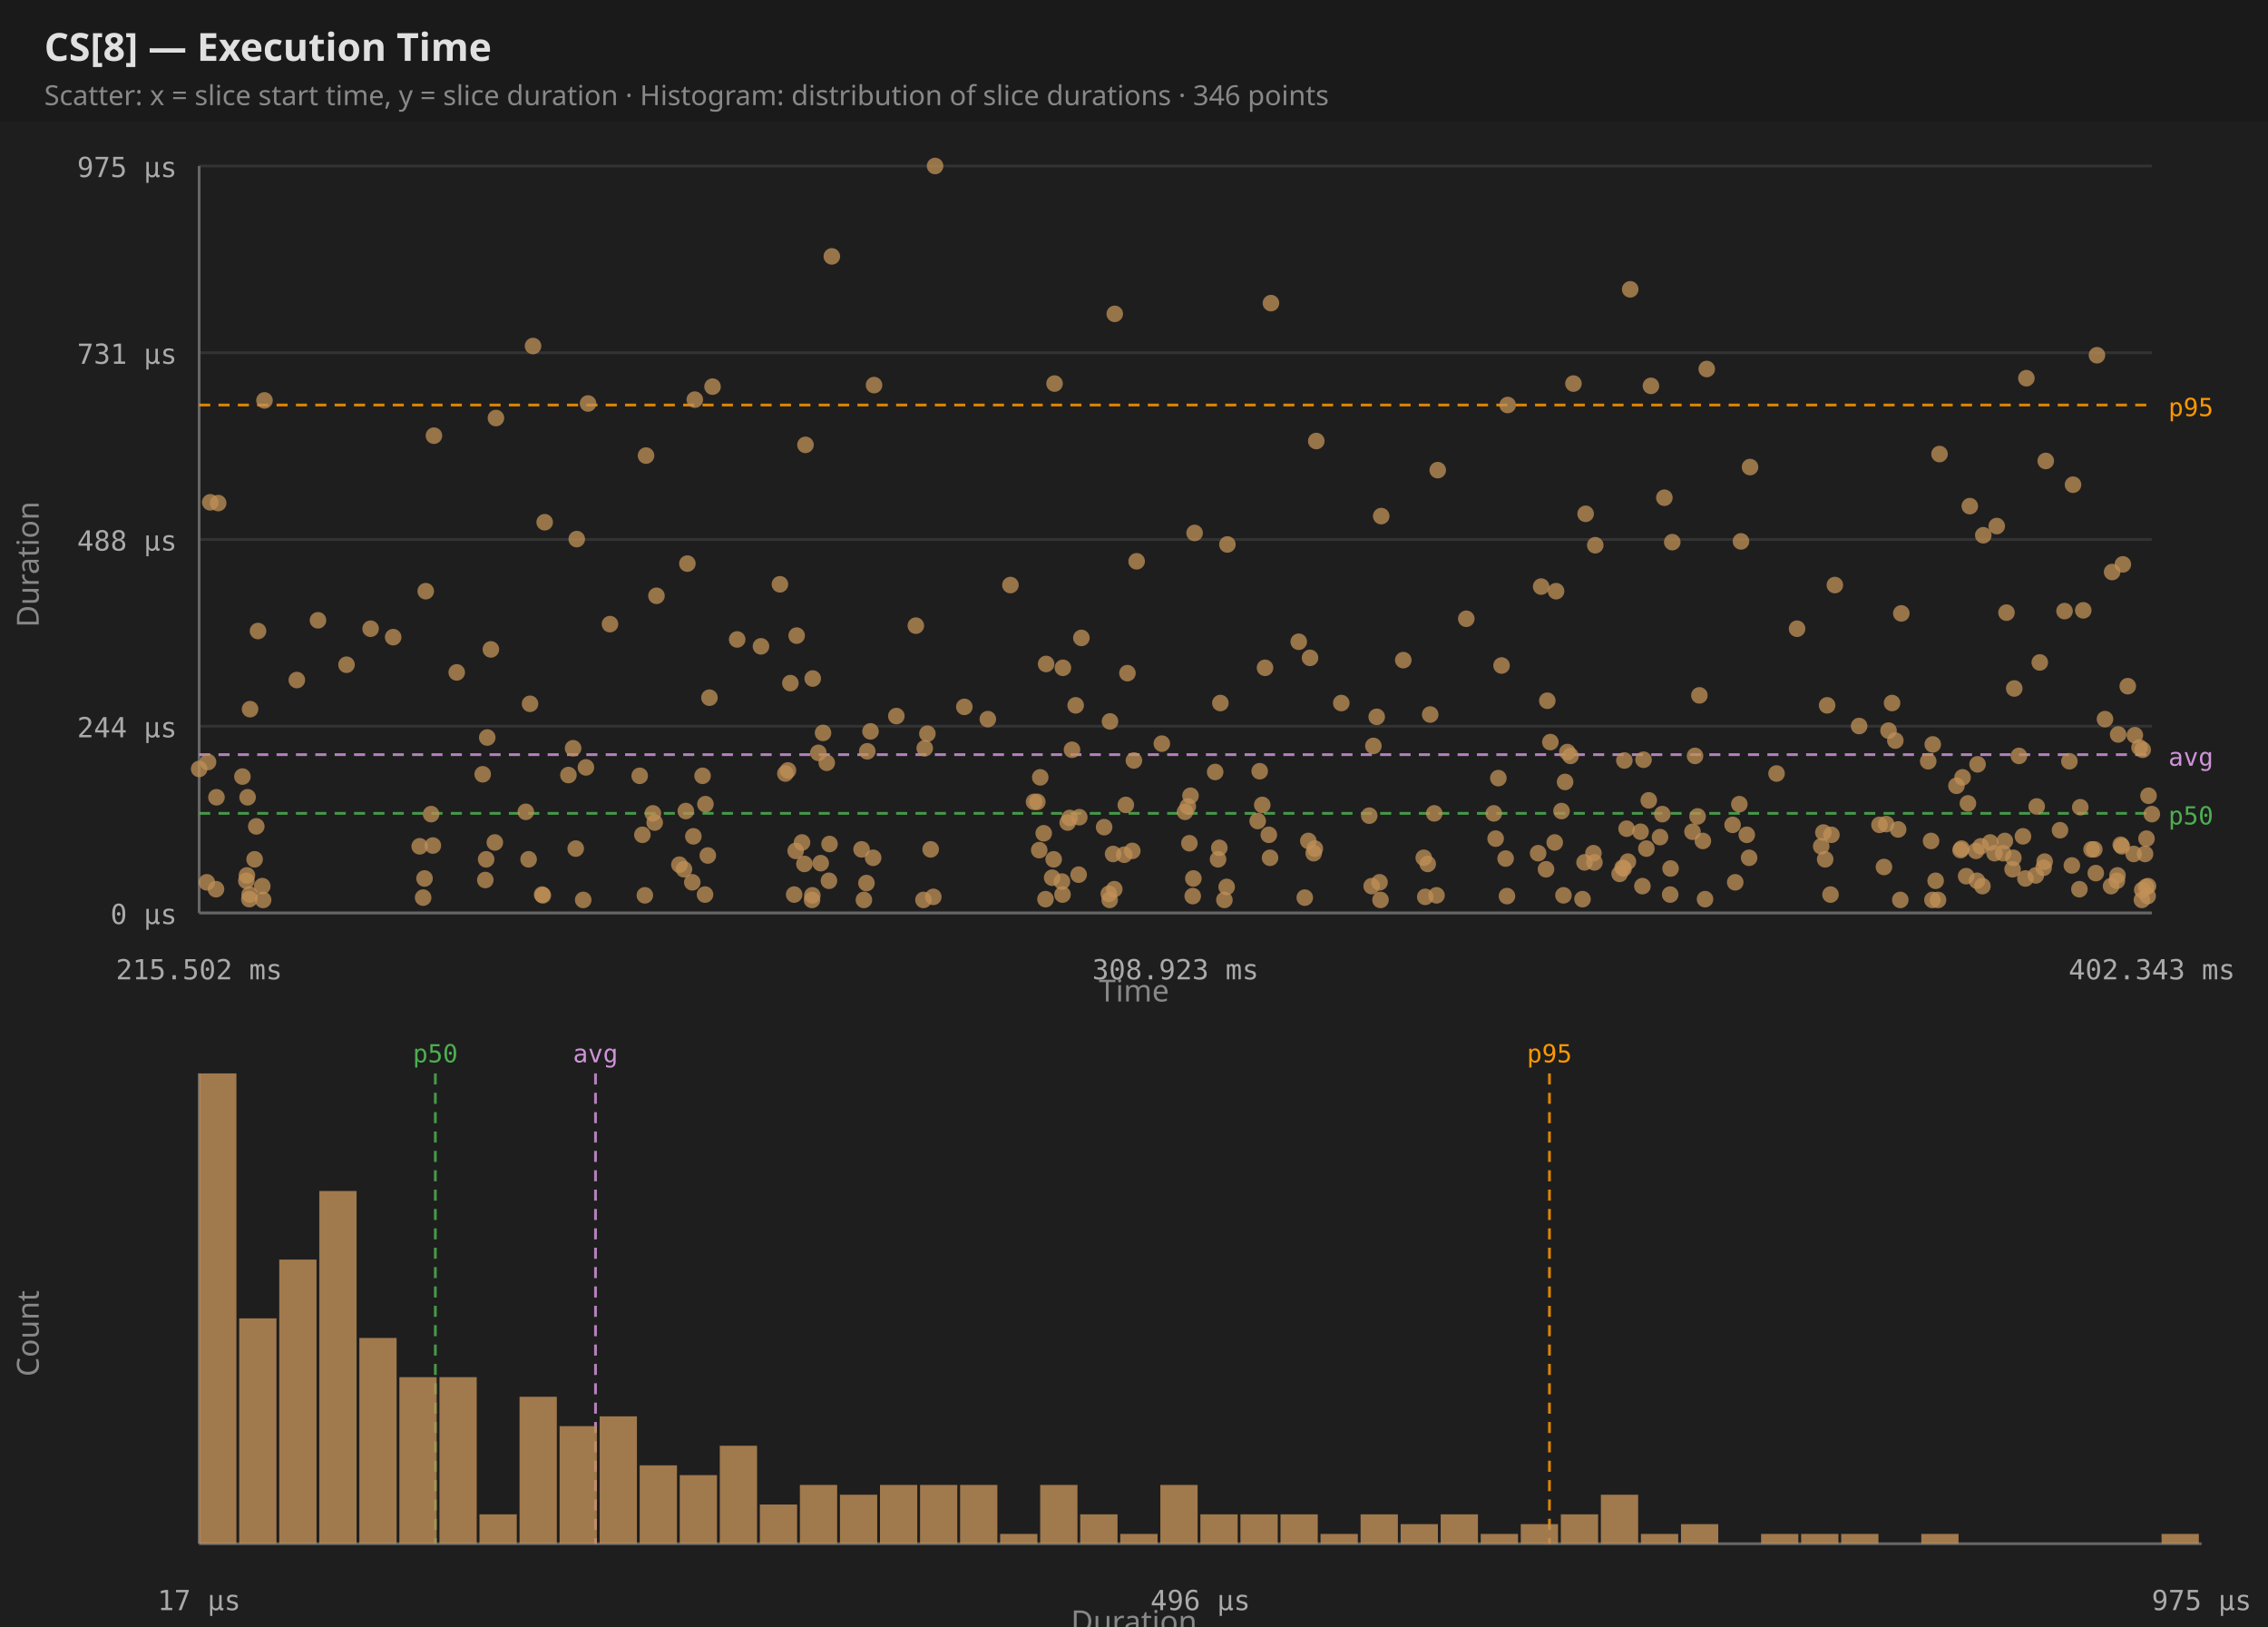
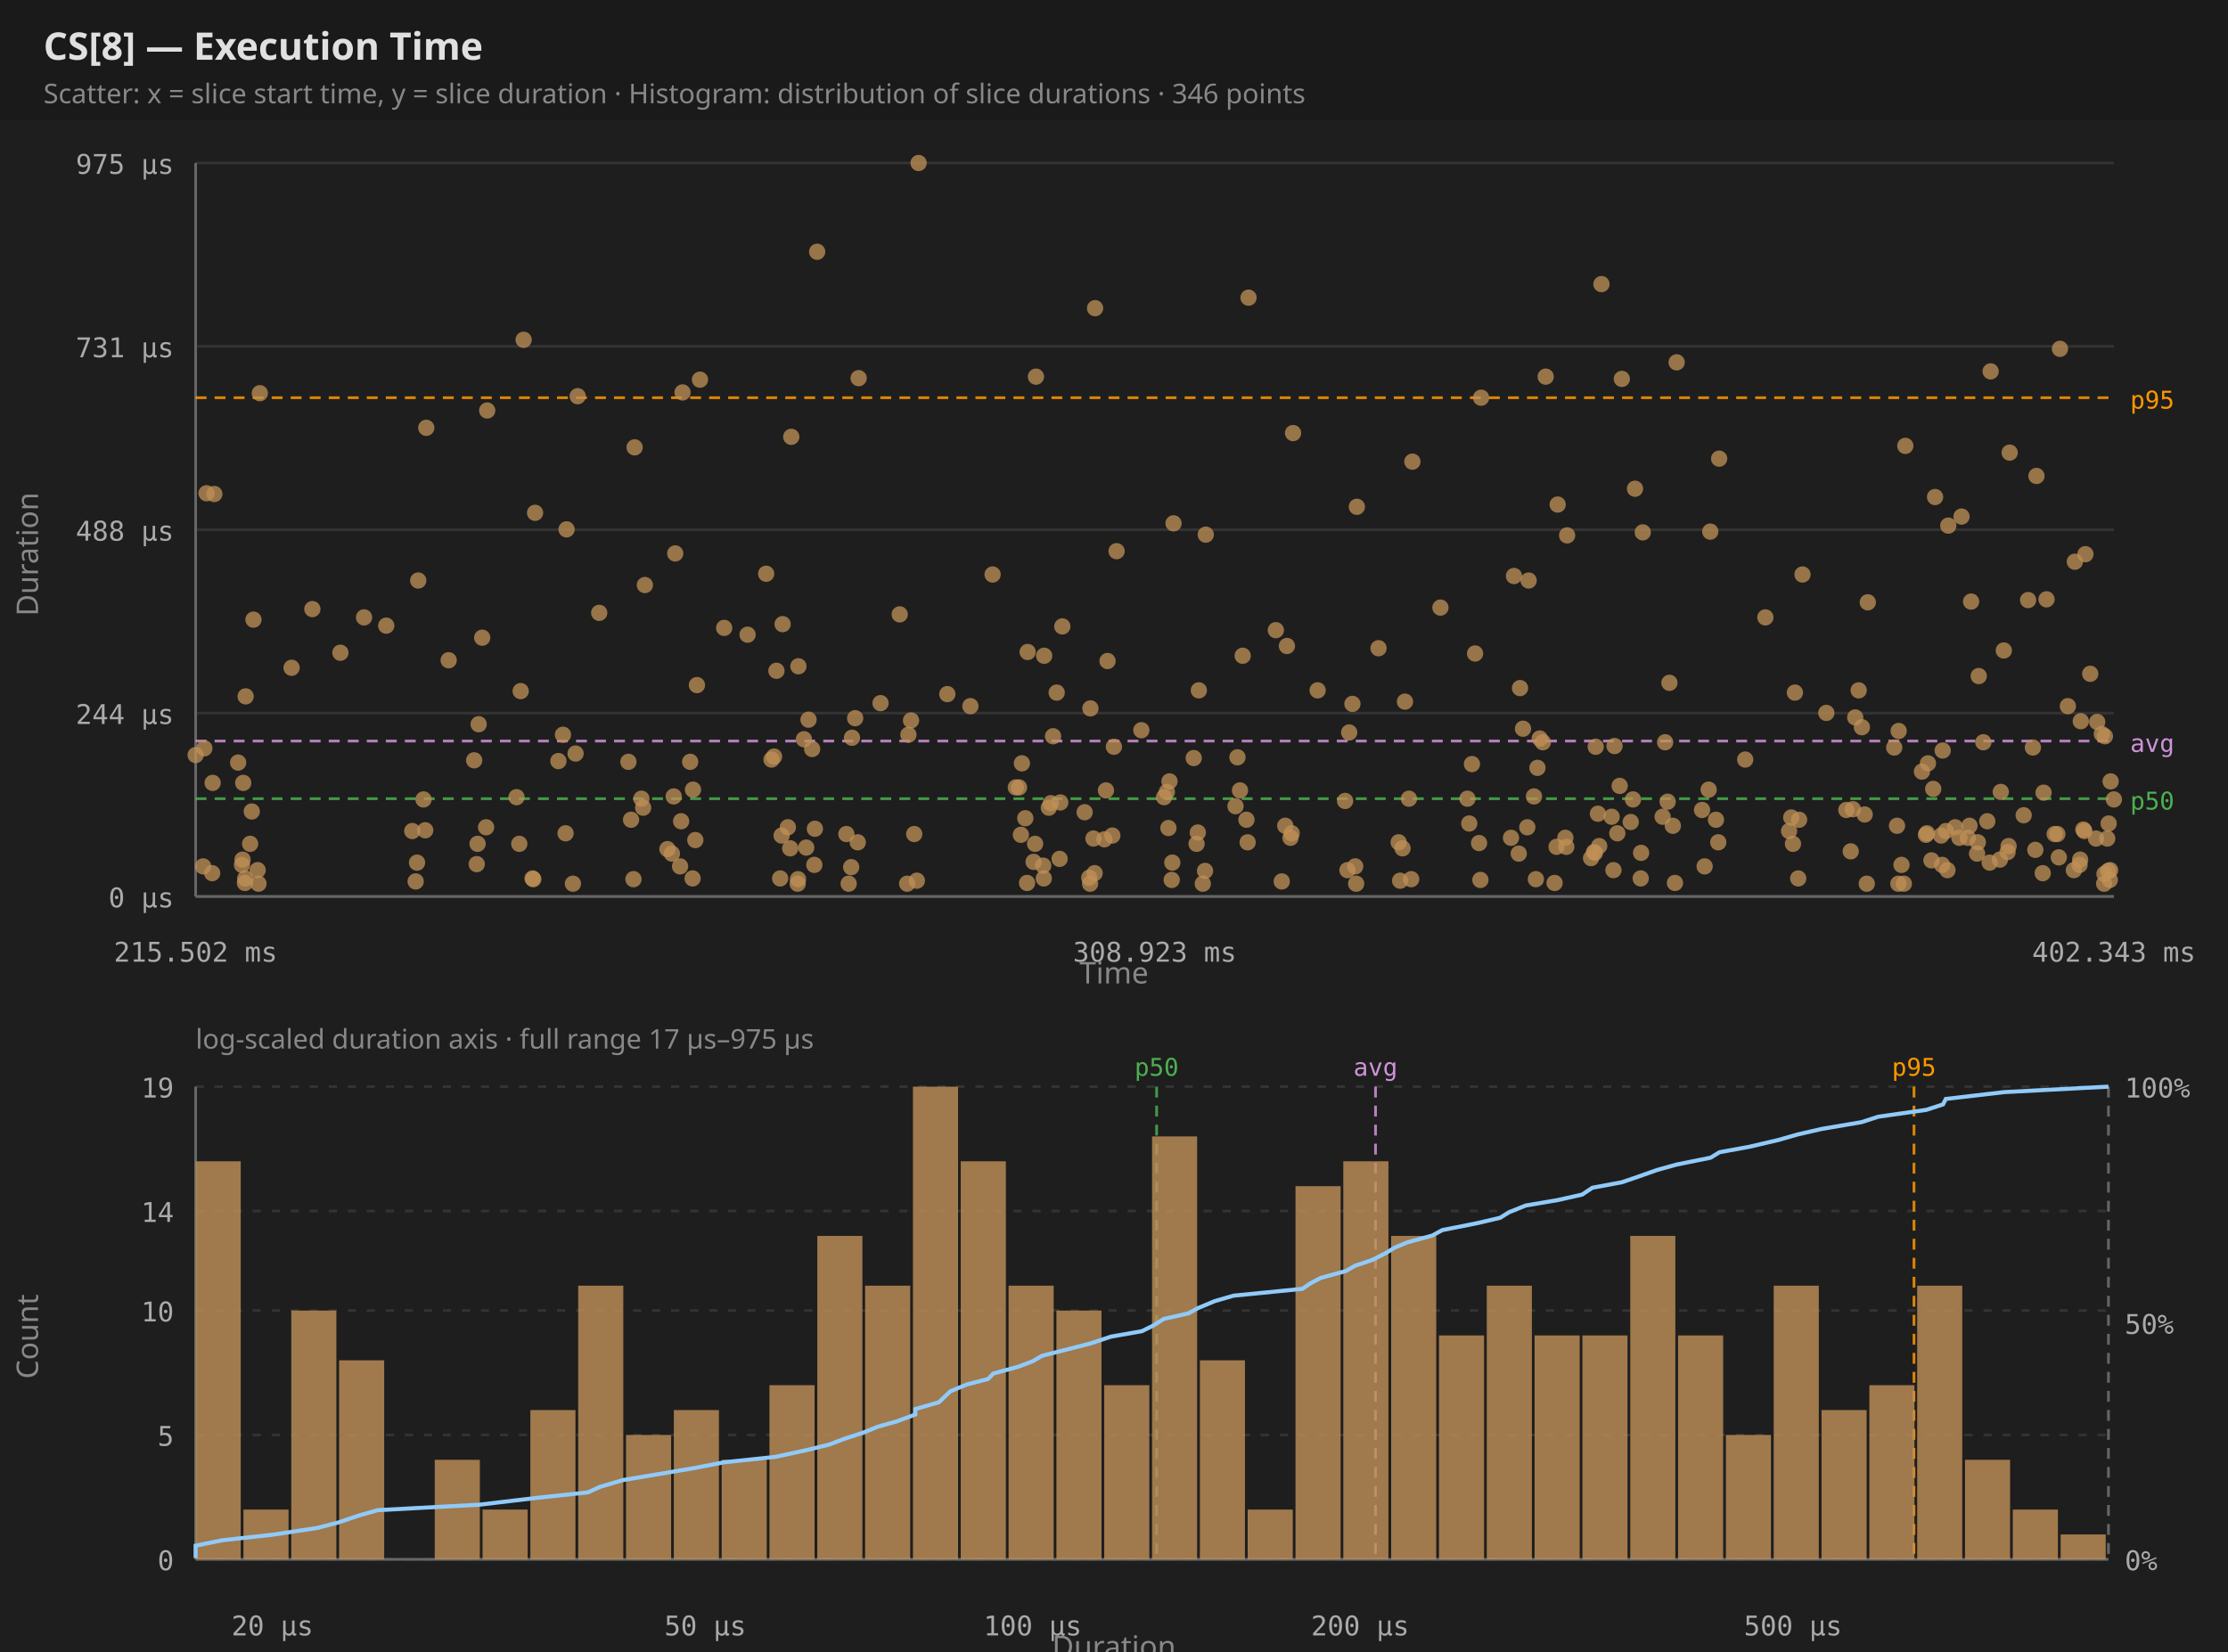
- <svg xmlns="http://www.w3.org/2000/svg" viewBox="0 0 820 588" width="820" height="588">
+ <svg xmlns="http://www.w3.org/2000/svg" viewBox="0 0 820 608" width="820" height="608">
  <rect width="100%" height="100%" fill="#1a1a1a" />
  <text x="16" y="22" fill="#e0e0e0" font-size="14" font-weight="600" font-family="sans-serif">CS[8] — Execution Time</text>
  <text x="16" y="38" fill="#888" font-size="10" font-family="sans-serif">Scatter: x = slice start time, y = slice duration · Histogram: distribution of slice durations · 346 points</text>
  <g transform="translate(0,44)">
    <rect width="100%" height="100%" fill="#1e1e1e" />
    <line x1="72" y1="16" x2="778" y2="16" stroke="#333" stroke-width="1" />
    <line x1="72" y1="83.5" x2="778" y2="83.5" stroke="#333" stroke-width="1" />
    <line x1="72" y1="151" x2="778" y2="151" stroke="#333" stroke-width="1" />
    <line x1="72" y1="218.5" x2="778" y2="218.5" stroke="#333" stroke-width="1" />
    <line x1="72" y1="286" x2="778" y2="286" stroke="#333" stroke-width="1" />
    <line x1="72" y1="16" x2="72" y2="286" stroke="#666" stroke-width="1" />
    <line x1="72" y1="286" x2="778" y2="286" stroke="#666" stroke-width="1" />
    <text x="64" y="20" text-anchor="end" fill="#aaa" font-size="10" font-family="monospace">975 µs</text>
    <text x="64" y="87.5" text-anchor="end" fill="#aaa" font-size="10" font-family="monospace">731 µs</text>
    <text x="64" y="155" text-anchor="end" fill="#aaa" font-size="10" font-family="monospace">488 µs</text>
    <text x="64" y="222.5" text-anchor="end" fill="#aaa" font-size="10" font-family="monospace">244 µs</text>
    <text x="64" y="290" text-anchor="end" fill="#aaa" font-size="10" font-family="monospace">0 µs</text>
    <text x="72" y="310" text-anchor="middle" fill="#aaa" font-size="10" font-family="monospace">215.502 ms</text>
    <text x="425.002" y="310" text-anchor="middle" fill="#aaa" font-size="10" font-family="monospace">308.923 ms</text>
    <text x="778" y="310" text-anchor="middle" fill="#aaa" font-size="10" font-family="monospace">402.343 ms</text>
    <text x="410" y="318" text-anchor="middle" fill="#888" font-size="11" font-family="sans-serif">Time</text>
    <text transform="rotate(-90 14 160)" x="14" y="160" text-anchor="middle" fill="#888" font-size="11" font-family="sans-serif">Duration</text>
    <line x1="72" y1="228.78" x2="778" y2="228.78" stroke="#CE93D8" stroke-width="1" stroke-dasharray="4 3" opacity="0.85" />
    <text x="784" y="232.78" fill="#CE93D8" font-size="9" font-family="monospace">avg</text>
    <line x1="72" y1="250" x2="778" y2="250" stroke="#4CAF50" stroke-width="1" stroke-dasharray="4 3" opacity="0.85" />
    <text x="784" y="254" fill="#4CAF50" font-size="9" font-family="monospace">p50</text>
    <line x1="72" y1="102.4" x2="778" y2="102.4" stroke="#FF9800" stroke-width="1" stroke-dasharray="4 3" opacity="0.85" />
    <text x="784" y="106.4" fill="#FF9800" font-size="9" font-family="monospace">p95</text>
    <circle cx="72" cy="233.938" r="3" fill="#C09057" opacity="0.75" />
    <circle cx="74.77" cy="274.923" r="3" fill="#C09057" opacity="0.75" />
    <circle cx="75.216" cy="231.446" r="3" fill="#C09057" opacity="0.75" />
    <circle cx="76.017" cy="137.569" r="3" fill="#C09057" opacity="0.75" />
    <circle cx="78.095" cy="277.415" r="3" fill="#C09057" opacity="0.75" />
    <circle cx="78.265" cy="244.185" r="3" fill="#C09057" opacity="0.75" />
    <circle cx="78.888" cy="137.846" r="3" fill="#C09057" opacity="0.75" />
    <circle cx="87.647" cy="236.708" r="3" fill="#C09057" opacity="0.75" />
    <circle cx="89.064" cy="274.369" r="3" fill="#C09057" opacity="0.75" />
    <circle cx="89.276" cy="272.431" r="3" fill="#C09057" opacity="0.75" />
    <circle cx="89.518" cy="244.185" r="3" fill="#C09057" opacity="0.75" />
    <circle cx="90.141" cy="281.015" r="3" fill="#C09057" opacity="0.75" />
    <circle cx="90.262" cy="279.354" r="3" fill="#C09057" opacity="0.75" />
    <circle cx="90.409" cy="212.338" r="3" fill="#C09057" opacity="0.75" />
    <circle cx="92.053" cy="266.615" r="3" fill="#C09057" opacity="0.75" />
    <circle cx="92.661" cy="254.708" r="3" fill="#C09057" opacity="0.75" />
    <circle cx="93.289" cy="184.092" r="3" fill="#C09057" opacity="0.75" />
    <circle cx="94.827" cy="276.308" r="3" fill="#C09057" opacity="0.75" />
    <circle cx="95.133" cy="281.292" r="3" fill="#C09057" opacity="0.75" />
    <circle cx="95.624" cy="100.738" r="3" fill="#C09057" opacity="0.75" />
    <circle cx="107.319" cy="201.815" r="3" fill="#C09057" opacity="0.75" />
    <circle cx="114.967" cy="180.215" r="3" fill="#C09057" opacity="0.75" />
    <circle cx="125.282" cy="196.277" r="3" fill="#C09057" opacity="0.75" />
    <circle cx="133.992" cy="183.262" r="3" fill="#C09057" opacity="0.75" />
    <circle cx="142.15" cy="186.308" r="3" fill="#C09057" opacity="0.75" />
    <circle cx="151.74" cy="261.908" r="3" fill="#C09057" opacity="0.75" />
    <circle cx="152.983" cy="280.462" r="3" fill="#C09057" opacity="0.75" />
    <circle cx="153.49" cy="273.538" r="3" fill="#C09057" opacity="0.75" />
    <circle cx="153.928" cy="169.692" r="3" fill="#C09057" opacity="0.75" />
    <circle cx="155.874" cy="250.277" r="3" fill="#C09057" opacity="0.75" />
    <circle cx="156.505" cy="261.631" r="3" fill="#C09057" opacity="0.75" />
    <circle cx="156.89" cy="113.477" r="3" fill="#C09057" opacity="0.75" />
    <circle cx="165.128" cy="199.046" r="3" fill="#C09057" opacity="0.75" />
    <circle cx="174.521" cy="235.877" r="3" fill="#C09057" opacity="0.75" />
    <circle cx="175.458" cy="274.092" r="3" fill="#C09057" opacity="0.75" />
    <circle cx="175.768" cy="266.615" r="3" fill="#C09057" opacity="0.75" />
    <circle cx="176.169" cy="222.585" r="3" fill="#C09057" opacity="0.75" />
    <circle cx="177.472" cy="190.738" r="3" fill="#C09057" opacity="0.75" />
    <circle cx="178.908" cy="260.523" r="3" fill="#C09057" opacity="0.75" />
    <circle cx="179.309" cy="107.108" r="3" fill="#C09057" opacity="0.75" />
    <circle cx="190.104" cy="249.446" r="3" fill="#C09057" opacity="0.75" />
    <circle cx="191.121" cy="266.615" r="3" fill="#C09057" opacity="0.75" />
    <circle cx="191.635" cy="210.4" r="3" fill="#C09057" opacity="0.75" />
    <circle cx="192.719" cy="81.077" r="3" fill="#C09057" opacity="0.75" />
    <circle cx="196.007" cy="279.354" r="3" fill="#C09057" opacity="0.75" />
    <circle cx="196.275" cy="279.631" r="3" fill="#C09057" opacity="0.75" />
    <circle cx="196.932" cy="144.769" r="3" fill="#C09057" opacity="0.75" />
    <circle cx="205.517" cy="236.154" r="3" fill="#C09057" opacity="0.75" />
    <circle cx="207.206" cy="226.462" r="3" fill="#C09057" opacity="0.75" />
    <circle cx="208.155" cy="262.738" r="3" fill="#C09057" opacity="0.75" />
    <circle cx="208.525" cy="150.862" r="3" fill="#C09057" opacity="0.75" />
    <circle cx="210.864" cy="281.292" r="3" fill="#C09057" opacity="0.75" />
    <circle cx="211.839" cy="233.385" r="3" fill="#C09057" opacity="0.75" />
    <circle cx="212.61" cy="101.846" r="3" fill="#C09057" opacity="0.75" />
    <circle cx="220.537" cy="181.6" r="3" fill="#C09057" opacity="0.75" />
    <circle cx="231.287" cy="236.431" r="3" fill="#C09057" opacity="0.75" />
    <circle cx="232.259" cy="257.754" r="3" fill="#C09057" opacity="0.75" />
    <circle cx="233.147" cy="279.631" r="3" fill="#C09057" opacity="0.75" />
    <circle cx="233.574" cy="120.677" r="3" fill="#C09057" opacity="0.75" />
    <circle cx="236.064" cy="250" r="3" fill="#C09057" opacity="0.75" />
    <circle cx="236.702" cy="253.323" r="3" fill="#C09057" opacity="0.75" />
    <circle cx="237.345" cy="171.354" r="3" fill="#C09057" opacity="0.75" />
    <circle cx="245.642" cy="268.554" r="3" fill="#C09057" opacity="0.75" />
    <circle cx="247.297" cy="270.215" r="3" fill="#C09057" opacity="0.75" />
    <circle cx="247.962" cy="249.169" r="3" fill="#C09057" opacity="0.75" />
    <circle cx="248.518" cy="159.723" r="3" fill="#C09057" opacity="0.75" />
    <circle cx="250.294" cy="274.923" r="3" fill="#C09057" opacity="0.75" />
    <circle cx="250.683" cy="258.308" r="3" fill="#C09057" opacity="0.75" />
    <circle cx="251.208" cy="100.462" r="3" fill="#C09057" opacity="0.75" />
    <circle cx="254.012" cy="236.431" r="3" fill="#C09057" opacity="0.75" />
    <circle cx="254.904" cy="279.354" r="3" fill="#C09057" opacity="0.75" />
    <circle cx="255.051" cy="246.677" r="3" fill="#C09057" opacity="0.75" />
    <circle cx="255.909" cy="265.231" r="3" fill="#C09057" opacity="0.75" />
    <circle cx="256.506" cy="208.185" r="3" fill="#C09057" opacity="0.75" />
    <circle cx="257.621" cy="95.754" r="3" fill="#C09057" opacity="0.75" />
    <circle cx="266.527" cy="187.138" r="3" fill="#C09057" opacity="0.75" />
    <circle cx="275.138" cy="189.631" r="3" fill="#C09057" opacity="0.75" />
    <circle cx="281.985" cy="167.2" r="3" fill="#C09057" opacity="0.75" />
    <circle cx="283.95" cy="235.6" r="3" fill="#C09057" opacity="0.75" />
    <circle cx="284.891" cy="234.492" r="3" fill="#C09057" opacity="0.75" />
    <circle cx="285.764" cy="202.923" r="3" fill="#C09057" opacity="0.75" />
    <circle cx="287.132" cy="279.354" r="3" fill="#C09057" opacity="0.75" />
    <circle cx="287.676" cy="263.569" r="3" fill="#C09057" opacity="0.75" />
    <circle cx="288.035" cy="185.754" r="3" fill="#C09057" opacity="0.75" />
    <circle cx="289.969" cy="260.523" r="3" fill="#C09057" opacity="0.75" />
    <circle cx="290.831" cy="268.277" r="3" fill="#C09057" opacity="0.75" />
    <circle cx="291.22" cy="116.8" r="3" fill="#C09057" opacity="0.75" />
    <circle cx="293.582" cy="281.292" r="3" fill="#C09057" opacity="0.75" />
    <circle cx="293.703" cy="279.631" r="3" fill="#C09057" opacity="0.75" />
    <circle cx="293.842" cy="201.262" r="3" fill="#C09057" opacity="0.75" />
    <circle cx="295.883" cy="228.123" r="3" fill="#C09057" opacity="0.75" />
    <circle cx="296.726" cy="268" r="3" fill="#C09057" opacity="0.75" />
    <circle cx="297.572" cy="220.923" r="3" fill="#C09057" opacity="0.75" />
    <circle cx="298.913" cy="231.723" r="3" fill="#C09057" opacity="0.75" />
    <circle cx="299.707" cy="274.369" r="3" fill="#C09057" opacity="0.75" />
    <circle cx="299.918" cy="261.077" r="3" fill="#C09057" opacity="0.75" />
    <circle cx="300.75" cy="48.677" r="3" fill="#C09057" opacity="0.75" />
    <circle cx="311.5" cy="263.015" r="3" fill="#C09057" opacity="0.75" />
    <circle cx="312.343" cy="281.292" r="3" fill="#C09057" opacity="0.75" />
    <circle cx="313.272" cy="275.2" r="3" fill="#C09057" opacity="0.75" />
    <circle cx="313.567" cy="227.569" r="3" fill="#C09057" opacity="0.75" />
    <circle cx="314.738" cy="220.369" r="3" fill="#C09057" opacity="0.75" />
    <circle cx="315.687" cy="266.062" r="3" fill="#C09057" opacity="0.75" />
    <circle cx="316.015" cy="95.2" r="3" fill="#C09057" opacity="0.75" />
    <circle cx="324.075" cy="214.831" r="3" fill="#C09057" opacity="0.75" />
    <circle cx="331.126" cy="182.154" r="3" fill="#C09057" opacity="0.75" />
    <circle cx="333.881" cy="281.292" r="3" fill="#C09057" opacity="0.75" />
    <circle cx="334.338" cy="226.462" r="3" fill="#C09057" opacity="0.75" />
    <circle cx="335.301" cy="221.2" r="3" fill="#C09057" opacity="0.75" />
    <circle cx="336.48" cy="263.015" r="3" fill="#C09057" opacity="0.75" />
    <circle cx="337.44" cy="280.185" r="3" fill="#C09057" opacity="0.75" />
    <circle cx="338.082" cy="16" r="3" fill="#C09057" opacity="0.75" />
    <circle cx="348.659" cy="211.508" r="3" fill="#C09057" opacity="0.75" />
    <circle cx="357.149" cy="215.938" r="3" fill="#C09057" opacity="0.75" />
    <circle cx="365.319" cy="167.477" r="3" fill="#C09057" opacity="0.75" />
    <circle cx="373.866" cy="245.846" r="3" fill="#C09057" opacity="0.75" />
    <circle cx="375.045" cy="245.846" r="3" fill="#C09057" opacity="0.75" />
    <circle cx="375.736" cy="263.292" r="3" fill="#C09057" opacity="0.75" />
    <circle cx="376.099" cy="236.985" r="3" fill="#C09057" opacity="0.75" />
    <circle cx="377.357" cy="257.2" r="3" fill="#C09057" opacity="0.75" />
    <circle cx="378.003" cy="281.015" r="3" fill="#C09057" opacity="0.75" />
    <circle cx="378.219" cy="196" r="3" fill="#C09057" opacity="0.75" />
    <circle cx="380.41" cy="273.262" r="3" fill="#C09057" opacity="0.75" />
    <circle cx="380.958" cy="266.615" r="3" fill="#C09057" opacity="0.75" />
    <circle cx="381.276" cy="94.646" r="3" fill="#C09057" opacity="0.75" />
    <circle cx="383.943" cy="274.646" r="3" fill="#C09057" opacity="0.75" />
    <circle cx="384.155" cy="279.354" r="3" fill="#C09057" opacity="0.75" />
    <circle cx="384.299" cy="197.385" r="3" fill="#C09057" opacity="0.75" />
    <circle cx="386.014" cy="253.323" r="3" fill="#C09057" opacity="0.75" />
    <circle cx="386.755" cy="251.662" r="3" fill="#C09057" opacity="0.75" />
    <circle cx="387.586" cy="227.015" r="3" fill="#C09057" opacity="0.75" />
    <circle cx="388.909" cy="210.954" r="3" fill="#C09057" opacity="0.75" />
    <circle cx="389.985" cy="272.154" r="3" fill="#C09057" opacity="0.75" />
    <circle cx="390.227" cy="251.385" r="3" fill="#C09057" opacity="0.75" />
    <circle cx="390.979" cy="186.585" r="3" fill="#C09057" opacity="0.75" />
    <circle cx="399.194" cy="254.985" r="3" fill="#C09057" opacity="0.75" />
    <circle cx="400.894" cy="279.077" r="3" fill="#C09057" opacity="0.75" />
    <circle cx="401.204" cy="281.292" r="3" fill="#C09057" opacity="0.75" />
    <circle cx="401.321" cy="216.769" r="3" fill="#C09057" opacity="0.75" />
    <circle cx="402.44" cy="264.677" r="3" fill="#C09057" opacity="0.75" />
    <circle cx="402.867" cy="277.415" r="3" fill="#C09057" opacity="0.75" />
    <circle cx="403.041" cy="69.446" r="3" fill="#C09057" opacity="0.75" />
    <circle cx="406.468" cy="264.954" r="3" fill="#C09057" opacity="0.75" />
    <circle cx="407.038" cy="246.954" r="3" fill="#C09057" opacity="0.75" />
    <circle cx="407.624" cy="199.323" r="3" fill="#C09057" opacity="0.75" />
    <circle cx="409.381" cy="263.569" r="3" fill="#C09057" opacity="0.75" />
    <circle cx="409.963" cy="230.892" r="3" fill="#C09057" opacity="0.75" />
    <circle cx="410.957" cy="158.892" r="3" fill="#C09057" opacity="0.75" />
    <circle cx="420.071" cy="224.8" r="3" fill="#C09057" opacity="0.75" />
    <circle cx="428.437" cy="249.446" r="3" fill="#C09057" opacity="0.75" />
    <circle cx="429.453" cy="247.508" r="3" fill="#C09057" opacity="0.75" />
    <circle cx="430.031" cy="260.8" r="3" fill="#C09057" opacity="0.75" />
    <circle cx="430.428" cy="243.631" r="3" fill="#C09057" opacity="0.75" />
    <circle cx="431.233" cy="279.908" r="3" fill="#C09057" opacity="0.75" />
    <circle cx="431.463" cy="273.538" r="3" fill="#C09057" opacity="0.75" />
    <circle cx="431.913" cy="148.646" r="3" fill="#C09057" opacity="0.75" />
    <circle cx="439.342" cy="235.046" r="3" fill="#C09057" opacity="0.75" />
    <circle cx="440.392" cy="266.615" r="3" fill="#C09057" opacity="0.75" />
    <circle cx="440.849" cy="262.462" r="3" fill="#C09057" opacity="0.75" />
    <circle cx="441.227" cy="210.123" r="3" fill="#C09057" opacity="0.75" />
    <circle cx="442.682" cy="281.292" r="3" fill="#C09057" opacity="0.75" />
    <circle cx="443.506" cy="276.585" r="3" fill="#C09057" opacity="0.75" />
    <circle cx="443.77" cy="152.8" r="3" fill="#C09057" opacity="0.75" />
    <circle cx="454.724" cy="252.769" r="3" fill="#C09057" opacity="0.75" />
    <circle cx="455.446" cy="234.769" r="3" fill="#C09057" opacity="0.75" />
    <circle cx="456.372" cy="246.954" r="3" fill="#C09057" opacity="0.75" />
    <circle cx="457.369" cy="197.385" r="3" fill="#C09057" opacity="0.75" />
    <circle cx="458.749" cy="257.754" r="3" fill="#C09057" opacity="0.75" />
    <circle cx="459.187" cy="266.062" r="3" fill="#C09057" opacity="0.75" />
    <circle cx="459.516" cy="65.569" r="3" fill="#C09057" opacity="0.75" />
    <circle cx="469.563" cy="187.969" r="3" fill="#C09057" opacity="0.75" />
    <circle cx="471.74" cy="280.462" r="3" fill="#C09057" opacity="0.75" />
    <circle cx="473.032" cy="259.969" r="3" fill="#C09057" opacity="0.75" />
    <circle cx="473.644" cy="193.785" r="3" fill="#C09057" opacity="0.75" />
    <circle cx="474.955" cy="264.4" r="3" fill="#C09057" opacity="0.75" />
    <circle cx="475.397" cy="262.738" r="3" fill="#C09057" opacity="0.75" />
    <circle cx="475.907" cy="115.415" r="3" fill="#C09057" opacity="0.75" />
    <circle cx="484.946" cy="210.123" r="3" fill="#C09057" opacity="0.75" />
    <circle cx="495.057" cy="250.831" r="3" fill="#C09057" opacity="0.75" />
    <circle cx="495.926" cy="276.308" r="3" fill="#C09057" opacity="0.75" />
    <circle cx="496.55" cy="225.631" r="3" fill="#C09057" opacity="0.75" />
    <circle cx="497.752" cy="215.108" r="3" fill="#C09057" opacity="0.75" />
    <circle cx="498.776" cy="274.923" r="3" fill="#C09057" opacity="0.75" />
    <circle cx="499.123" cy="281.292" r="3" fill="#C09057" opacity="0.75" />
    <circle cx="499.388" cy="142.554" r="3" fill="#C09057" opacity="0.75" />
    <circle cx="507.357" cy="194.615" r="3" fill="#C09057" opacity="0.75" />
    <circle cx="514.767" cy="266.062" r="3" fill="#C09057" opacity="0.75" />
    <circle cx="515.307" cy="280.185" r="3" fill="#C09057" opacity="0.75" />
    <circle cx="516.199" cy="268.277" r="3" fill="#C09057" opacity="0.75" />
    <circle cx="517.087" cy="214.277" r="3" fill="#C09057" opacity="0.75" />
    <circle cx="518.557" cy="250" r="3" fill="#C09057" opacity="0.75" />
    <circle cx="519.373" cy="279.631" r="3" fill="#C09057" opacity="0.75" />
    <circle cx="519.819" cy="125.938" r="3" fill="#C09057" opacity="0.75" />
    <circle cx="530.142" cy="179.662" r="3" fill="#C09057" opacity="0.75" />
    <circle cx="540.08" cy="250" r="3" fill="#C09057" opacity="0.75" />
    <circle cx="540.748" cy="259.138" r="3" fill="#C09057" opacity="0.75" />
    <circle cx="541.738" cy="237.262" r="3" fill="#C09057" opacity="0.75" />
    <circle cx="542.895" cy="196.554" r="3" fill="#C09057" opacity="0.75" />
    <circle cx="544.357" cy="266.338" r="3" fill="#C09057" opacity="0.75" />
    <circle cx="544.848" cy="279.908" r="3" fill="#C09057" opacity="0.75" />
    <circle cx="545.105" cy="102.4" r="3" fill="#C09057" opacity="0.75" />
    <circle cx="556.116" cy="264.4" r="3" fill="#C09057" opacity="0.75" />
    <circle cx="557.212" cy="168.031" r="3" fill="#C09057" opacity="0.75" />
    <circle cx="558.965" cy="270.215" r="3" fill="#C09057" opacity="0.75" />
    <circle cx="559.434" cy="209.292" r="3" fill="#C09057" opacity="0.75" />
    <circle cx="560.533" cy="224.246" r="3" fill="#C09057" opacity="0.75" />
    <circle cx="562.113" cy="260.523" r="3" fill="#C09057" opacity="0.75" />
    <circle cx="562.604" cy="169.692" r="3" fill="#C09057" opacity="0.75" />
    <circle cx="564.565" cy="249.169" r="3" fill="#C09057" opacity="0.75" />
    <circle cx="565.272" cy="279.631" r="3" fill="#C09057" opacity="0.75" />
    <circle cx="565.861" cy="238.646" r="3" fill="#C09057" opacity="0.75" />
    <circle cx="566.681" cy="227.846" r="3" fill="#C09057" opacity="0.75" />
    <circle cx="567.833" cy="229.231" r="3" fill="#C09057" opacity="0.75" />
    <circle cx="568.884" cy="94.646" r="3" fill="#C09057" opacity="0.75" />
    <circle cx="572.156" cy="281.015" r="3" fill="#C09057" opacity="0.75" />
    <circle cx="572.893" cy="267.723" r="3" fill="#C09057" opacity="0.75" />
    <circle cx="573.29" cy="141.723" r="3" fill="#C09057" opacity="0.75" />
    <circle cx="576.116" cy="264.4" r="3" fill="#C09057" opacity="0.75" />
    <circle cx="576.468" cy="267.723" r="3" fill="#C09057" opacity="0.75" />
    <circle cx="576.77" cy="153.077" r="3" fill="#C09057" opacity="0.75" />
    <circle cx="585.578" cy="271.877" r="3" fill="#C09057" opacity="0.75" />
    <circle cx="586.655" cy="269.662" r="3" fill="#C09057" opacity="0.75" />
    <circle cx="587.021" cy="269.938" r="3" fill="#C09057" opacity="0.75" />
    <circle cx="587.293" cy="230.892" r="3" fill="#C09057" opacity="0.75" />
    <circle cx="588.102" cy="255.538" r="3" fill="#C09057" opacity="0.75" />
    <circle cx="588.571" cy="267.446" r="3" fill="#C09057" opacity="0.75" />
    <circle cx="589.402" cy="60.585" r="3" fill="#C09057" opacity="0.75" />
    <circle cx="593.146" cy="256.646" r="3" fill="#C09057" opacity="0.75" />
    <circle cx="593.819" cy="276.308" r="3" fill="#C09057" opacity="0.75" />
    <circle cx="594.223" cy="230.615" r="3" fill="#C09057" opacity="0.75" />
    <circle cx="595.247" cy="262.738" r="3" fill="#C09057" opacity="0.75" />
    <circle cx="596.113" cy="245.292" r="3" fill="#C09057" opacity="0.75" />
    <circle cx="596.902" cy="95.477" r="3" fill="#C09057" opacity="0.75" />
    <circle cx="600.178" cy="258.585" r="3" fill="#C09057" opacity="0.75" />
    <circle cx="601.01" cy="250.277" r="3" fill="#C09057" opacity="0.75" />
    <circle cx="601.754" cy="135.908" r="3" fill="#C09057" opacity="0.75" />
    <circle cx="603.855" cy="279.354" r="3" fill="#C09057" opacity="0.75" />
    <circle cx="603.999" cy="269.938" r="3" fill="#C09057" opacity="0.75" />
    <circle cx="604.611" cy="151.969" r="3" fill="#C09057" opacity="0.75" />
    <circle cx="611.926" cy="256.646" r="3" fill="#C09057" opacity="0.75" />
    <circle cx="612.844" cy="229.231" r="3" fill="#C09057" opacity="0.75" />
    <circle cx="613.766" cy="251.108" r="3" fill="#C09057" opacity="0.75" />
    <circle cx="614.42" cy="207.354" r="3" fill="#C09057" opacity="0.75" />
    <circle cx="615.678" cy="259.969" r="3" fill="#C09057" opacity="0.75" />
    <circle cx="616.457" cy="281.015" r="3" fill="#C09057" opacity="0.75" />
    <circle cx="617.08" cy="89.385" r="3" fill="#C09057" opacity="0.75" />
    <circle cx="626.421" cy="254.154" r="3" fill="#C09057" opacity="0.75" />
    <circle cx="627.377" cy="274.923" r="3" fill="#C09057" opacity="0.75" />
    <circle cx="628.862" cy="246.677" r="3" fill="#C09057" opacity="0.75" />
    <circle cx="629.455" cy="151.692" r="3" fill="#C09057" opacity="0.75" />
    <circle cx="631.552" cy="257.754" r="3" fill="#C09057" opacity="0.75" />
    <circle cx="632.399" cy="266.062" r="3" fill="#C09057" opacity="0.75" />
    <circle cx="632.724" cy="124.831" r="3" fill="#C09057" opacity="0.75" />
    <circle cx="642.314" cy="235.6" r="3" fill="#C09057" opacity="0.75" />
    <circle cx="649.735" cy="183.262" r="3" fill="#C09057" opacity="0.75" />
    <circle cx="658.46" cy="261.908" r="3" fill="#C09057" opacity="0.75" />
    <circle cx="659.253" cy="256.923" r="3" fill="#C09057" opacity="0.75" />
    <circle cx="659.892" cy="266.615" r="3" fill="#C09057" opacity="0.75" />
    <circle cx="660.606" cy="210.954" r="3" fill="#C09057" opacity="0.75" />
    <circle cx="661.823" cy="279.354" r="3" fill="#C09057" opacity="0.75" />
    <circle cx="662.148" cy="257.754" r="3" fill="#C09057" opacity="0.75" />
    <circle cx="663.402" cy="167.477" r="3" fill="#C09057" opacity="0.75" />
    <circle cx="672.169" cy="218.431" r="3" fill="#C09057" opacity="0.75" />
    <circle cx="679.537" cy="254.154" r="3" fill="#C09057" opacity="0.75" />
    <circle cx="681.147" cy="269.385" r="3" fill="#C09057" opacity="0.75" />
    <circle cx="681.944" cy="253.877" r="3" fill="#C09057" opacity="0.75" />
    <circle cx="682.802" cy="220.092" r="3" fill="#C09057" opacity="0.75" />
    <circle cx="684.079" cy="210.123" r="3" fill="#C09057" opacity="0.75" />
    <circle cx="685.258" cy="223.692" r="3" fill="#C09057" opacity="0.75" />
    <circle cx="686.282" cy="255.815" r="3" fill="#C09057" opacity="0.75" />
    <circle cx="687.056" cy="281.292" r="3" fill="#C09057" opacity="0.75" />
    <circle cx="687.427" cy="177.723" r="3" fill="#C09057" opacity="0.75" />
    <circle cx="697.153" cy="231.169" r="3" fill="#C09057" opacity="0.75" />
    <circle cx="698.184" cy="259.969" r="3" fill="#C09057" opacity="0.75" />
    <circle cx="698.676" cy="281.292" r="3" fill="#C09057" opacity="0.75" />
    <circle cx="698.793" cy="225.077" r="3" fill="#C09057" opacity="0.75" />
    <circle cx="699.836" cy="274.369" r="3" fill="#C09057" opacity="0.75" />
    <circle cx="700.697" cy="281.292" r="3" fill="#C09057" opacity="0.75" />
    <circle cx="701.237" cy="120.123" r="3" fill="#C09057" opacity="0.75" />
    <circle cx="707.363" cy="240.031" r="3" fill="#C09057" opacity="0.75" />
    <circle cx="708.832" cy="263.292" r="3" fill="#C09057" opacity="0.75" />
    <circle cx="709.195" cy="262.738" r="3" fill="#C09057" opacity="0.75" />
    <circle cx="709.566" cy="236.985" r="3" fill="#C09057" opacity="0.75" />
    <circle cx="710.862" cy="272.708" r="3" fill="#C09057" opacity="0.75" />
    <circle cx="711.504" cy="246.4" r="3" fill="#C09057" opacity="0.75" />
    <circle cx="712.188" cy="138.954" r="3" fill="#C09057" opacity="0.75" />
    <circle cx="714.421" cy="263.569" r="3" fill="#C09057" opacity="0.75" />
    <circle cx="714.78" cy="274.369" r="3" fill="#C09057" opacity="0.75" />
    <circle cx="714.992" cy="232.277" r="3" fill="#C09057" opacity="0.75" />
    <circle cx="716.171" cy="261.908" r="3" fill="#C09057" opacity="0.75" />
    <circle cx="716.752" cy="276.308" r="3" fill="#C09057" opacity="0.75" />
    <circle cx="717.062" cy="149.477" r="3" fill="#C09057" opacity="0.75" />
    <circle cx="719.571" cy="260.523" r="3" fill="#C09057" opacity="0.75" />
    <circle cx="721.139" cy="264.4" r="3" fill="#C09057" opacity="0.75" />
    <circle cx="721.922" cy="146.154" r="3" fill="#C09057" opacity="0.75" />
    <circle cx="724.253" cy="264.4" r="3" fill="#C09057" opacity="0.75" />
    <circle cx="724.865" cy="259.969" r="3" fill="#C09057" opacity="0.75" />
    <circle cx="725.451" cy="177.446" r="3" fill="#C09057" opacity="0.75" />
    <circle cx="727.658" cy="270.215" r="3" fill="#C09057" opacity="0.75" />
    <circle cx="727.926" cy="266.062" r="3" fill="#C09057" opacity="0.75" />
    <circle cx="728.255" cy="204.862" r="3" fill="#C09057" opacity="0.75" />
    <circle cx="729.962" cy="229.231" r="3" fill="#C09057" opacity="0.75" />
    <circle cx="731.406" cy="258.308" r="3" fill="#C09057" opacity="0.75" />
    <circle cx="732.286" cy="273.538" r="3" fill="#C09057" opacity="0.75" />
    <circle cx="732.642" cy="92.708" r="3" fill="#C09057" opacity="0.75" />
    <circle cx="736.05" cy="272.431" r="3" fill="#C09057" opacity="0.75" />
    <circle cx="736.371" cy="247.508" r="3" fill="#C09057" opacity="0.75" />
    <circle cx="737.493" cy="195.446" r="3" fill="#C09057" opacity="0.75" />
    <circle cx="738.876" cy="269.662" r="3" fill="#C09057" opacity="0.75" />
    <circle cx="739.247" cy="267.446" r="3" fill="#C09057" opacity="0.75" />
    <circle cx="739.647" cy="122.615" r="3" fill="#C09057" opacity="0.75" />
    <circle cx="744.801" cy="256.092" r="3" fill="#C09057" opacity="0.75" />
    <circle cx="746.433" cy="176.892" r="3" fill="#C09057" opacity="0.75" />
    <circle cx="748.194" cy="231.169" r="3" fill="#C09057" opacity="0.75" />
    <circle cx="749.09" cy="268.831" r="3" fill="#C09057" opacity="0.75" />
    <circle cx="749.502" cy="131.2" r="3" fill="#C09057" opacity="0.75" />
    <circle cx="751.81" cy="277.415" r="3" fill="#C09057" opacity="0.75" />
    <circle cx="752.128" cy="247.785" r="3" fill="#C09057" opacity="0.75" />
    <circle cx="753.205" cy="176.615" r="3" fill="#C09057" opacity="0.75" />
    <circle cx="756.209" cy="263.015" r="3" fill="#C09057" opacity="0.75" />
    <circle cx="757.195" cy="263.015" r="3" fill="#C09057" opacity="0.75" />
    <circle cx="757.732" cy="271.6" r="3" fill="#C09057" opacity="0.75" />
    <circle cx="758.158" cy="84.4" r="3" fill="#C09057" opacity="0.75" />
    <circle cx="761.057" cy="215.938" r="3" fill="#C09057" opacity="0.75" />
    <circle cx="763.267" cy="276.308" r="3" fill="#C09057" opacity="0.75" />
    <circle cx="763.637" cy="162.769" r="3" fill="#C09057" opacity="0.75" />
    <circle cx="765.372" cy="274.369" r="3" fill="#C09057" opacity="0.75" />
    <circle cx="765.583" cy="272.431" r="3" fill="#C09057" opacity="0.75" />
    <circle cx="765.822" cy="221.477" r="3" fill="#C09057" opacity="0.75" />
    <circle cx="766.755" cy="261.354" r="3" fill="#C09057" opacity="0.75" />
    <circle cx="767.144" cy="261.908" r="3" fill="#C09057" opacity="0.75" />
    <circle cx="767.526" cy="160" r="3" fill="#C09057" opacity="0.75" />
    <circle cx="769.298" cy="204.031" r="3" fill="#C09057" opacity="0.75" />
    <circle cx="771.429" cy="264.677" r="3" fill="#C09057" opacity="0.75" />
    <circle cx="771.864" cy="221.754" r="3" fill="#C09057" opacity="0.75" />
    <circle cx="773.553" cy="226.185" r="3" fill="#C09057" opacity="0.75" />
    <circle cx="774.418" cy="281.292" r="3" fill="#C09057" opacity="0.75" />
    <circle cx="774.535" cy="277.692" r="3" fill="#C09057" opacity="0.75" />
    <circle cx="774.697" cy="227.015" r="3" fill="#C09057" opacity="0.75" />
    <circle cx="775.551" cy="264.677" r="3" fill="#C09057" opacity="0.75" />
    <circle cx="775.892" cy="276.585" r="3" fill="#C09057" opacity="0.75" />
    <circle cx="776.073" cy="259.138" r="3" fill="#C09057" opacity="0.75" />
    <circle cx="776.492" cy="279.908" r="3" fill="#C09057" opacity="0.75" />
    <circle cx="776.625" cy="276.308" r="3" fill="#C09057" opacity="0.75" />
    <circle cx="776.806" cy="243.631" r="3" fill="#C09057" opacity="0.75" />
    <circle cx="778" cy="250.277" r="3" fill="#C09057" opacity="0.75" />
  </g>
  <g transform="translate(0,372)">
    <rect width="100%" height="100%" fill="#1e1e1e" />
-     <line x1="72" y1="16" x2="72" y2="186" stroke="#666" stroke-width="1" />
-     <line x1="72" y1="186" x2="796" y2="186" stroke="#666" stroke-width="1" />
-     <text x="72" y="210" text-anchor="middle" fill="#aaa" font-size="10" font-family="monospace">17 µs</text>
-     <text x="434" y="210" text-anchor="middle" fill="#aaa" font-size="10" font-family="monospace">496 µs</text>
-     <text x="796" y="210" text-anchor="middle" fill="#aaa" font-size="10" font-family="monospace">975 µs</text>
-     <text x="410" y="218" text-anchor="middle" fill="#888" font-size="11" font-family="sans-serif">Duration</text>
-     <text transform="rotate(-90 14 110)" x="14" y="110" text-anchor="middle" fill="#888" font-size="11" font-family="sans-serif">Count</text>
-     <line x1="215.309" y1="16" x2="215.309" y2="186" stroke="#CE93D8" stroke-width="1" stroke-dasharray="4 3" opacity="0.85" />
-     <text x="215.309" y="12" text-anchor="middle" fill="#CE93D8" font-size="9" font-family="monospace">avg</text>
-     <line x1="157.399" y1="16" x2="157.399" y2="186" stroke="#4CAF50" stroke-width="1" stroke-dasharray="4 3" opacity="0.85" />
-     <text x="157.399" y="12" text-anchor="middle" fill="#4CAF50" font-size="9" font-family="monospace">p50</text>
-     <line x1="560.209" y1="16" x2="560.209" y2="186" stroke="#FF9800" stroke-width="1" stroke-dasharray="4 3" opacity="0.85" />
-     <text x="560.209" y="12" text-anchor="middle" fill="#FF9800" font-size="9" font-family="monospace">p95</text>
-     <rect x="72" y="16" width="13.48" height="170" fill="#C09057" opacity="0.8" />
-     <rect x="86.48" y="104.542" width="13.48" height="81.458" fill="#C09057" opacity="0.8" />
-     <rect x="100.96" y="83.292" width="13.48" height="102.708" fill="#C09057" opacity="0.8" />
-     <rect x="115.44" y="58.5" width="13.48" height="127.5" fill="#C09057" opacity="0.8" />
-     <rect x="129.92" y="111.625" width="13.48" height="74.375" fill="#C09057" opacity="0.8" />
-     <rect x="144.4" y="125.792" width="13.48" height="60.208" fill="#C09057" opacity="0.8" />
-     <rect x="158.88" y="125.792" width="13.48" height="60.208" fill="#C09057" opacity="0.8" />
-     <rect x="173.36" y="175.375" width="13.48" height="10.625" fill="#C09057" opacity="0.8" />
-     <rect x="187.84" y="132.875" width="13.48" height="53.125" fill="#C09057" opacity="0.8" />
-     <rect x="202.32" y="143.5" width="13.48" height="42.5" fill="#C09057" opacity="0.8" />
-     <rect x="216.8" y="139.958" width="13.48" height="46.042" fill="#C09057" opacity="0.8" />
-     <rect x="231.28" y="157.667" width="13.48" height="28.333" fill="#C09057" opacity="0.8" />
-     <rect x="245.76" y="161.208" width="13.48" height="24.792" fill="#C09057" opacity="0.8" />
-     <rect x="260.24" y="150.583" width="13.48" height="35.417" fill="#C09057" opacity="0.8" />
-     <rect x="274.72" y="171.833" width="13.48" height="14.167" fill="#C09057" opacity="0.8" />
-     <rect x="289.2" y="164.75" width="13.48" height="21.25" fill="#C09057" opacity="0.8" />
-     <rect x="303.68" y="168.292" width="13.48" height="17.708" fill="#C09057" opacity="0.8" />
-     <rect x="318.16" y="164.75" width="13.48" height="21.25" fill="#C09057" opacity="0.8" />
-     <rect x="332.64" y="164.75" width="13.48" height="21.25" fill="#C09057" opacity="0.8" />
-     <rect x="347.12" y="164.75" width="13.48" height="21.25" fill="#C09057" opacity="0.8" />
-     <rect x="361.6" y="182.458" width="13.48" height="3.542" fill="#C09057" opacity="0.8" />
-     <rect x="376.08" y="164.75" width="13.48" height="21.25" fill="#C09057" opacity="0.8" />
-     <rect x="390.56" y="175.375" width="13.48" height="10.625" fill="#C09057" opacity="0.8" />
-     <rect x="405.04" y="182.458" width="13.48" height="3.542" fill="#C09057" opacity="0.8" />
-     <rect x="419.52" y="164.75" width="13.48" height="21.25" fill="#C09057" opacity="0.8" />
-     <rect x="434" y="175.375" width="13.48" height="10.625" fill="#C09057" opacity="0.8" />
-     <rect x="448.48" y="175.375" width="13.48" height="10.625" fill="#C09057" opacity="0.8" />
-     <rect x="462.96" y="175.375" width="13.48" height="10.625" fill="#C09057" opacity="0.8" />
-     <rect x="477.44" y="182.458" width="13.48" height="3.542" fill="#C09057" opacity="0.8" />
-     <rect x="491.92" y="175.375" width="13.48" height="10.625" fill="#C09057" opacity="0.8" />
-     <rect x="506.4" y="178.917" width="13.48" height="7.083" fill="#C09057" opacity="0.8" />
-     <rect x="520.88" y="175.375" width="13.48" height="10.625" fill="#C09057" opacity="0.8" />
-     <rect x="535.36" y="182.458" width="13.48" height="3.542" fill="#C09057" opacity="0.8" />
-     <rect x="549.84" y="178.917" width="13.48" height="7.083" fill="#C09057" opacity="0.8" />
-     <rect x="564.32" y="175.375" width="13.48" height="10.625" fill="#C09057" opacity="0.8" />
-     <rect x="578.8" y="168.292" width="13.48" height="17.708" fill="#C09057" opacity="0.8" />
-     <rect x="593.28" y="182.458" width="13.48" height="3.542" fill="#C09057" opacity="0.8" />
-     <rect x="607.76" y="178.917" width="13.48" height="7.083" fill="#C09057" opacity="0.8" />
-     <rect x="636.72" y="182.458" width="13.48" height="3.542" fill="#C09057" opacity="0.8" />
-     <rect x="651.2" y="182.458" width="13.48" height="3.542" fill="#C09057" opacity="0.8" />
-     <rect x="665.68" y="182.458" width="13.48" height="3.542" fill="#C09057" opacity="0.8" />
-     <rect x="694.64" y="182.458" width="13.48" height="3.542" fill="#C09057" opacity="0.8" />
-     <rect x="781.52" y="182.458" width="13.48" height="3.542" fill="#C09057" opacity="0.8" />
+     <line x1="72" y1="28" x2="776" y2="28" stroke="#333" stroke-width="1" stroke-dasharray="3 4" />
+     <text x="64" y="32" text-anchor="end" fill="#aaa" font-size="10" font-family="monospace">19</text>
+     <line x1="72" y1="73.789" x2="776" y2="73.789" stroke="#333" stroke-width="1" stroke-dasharray="3 4" />
+     <text x="64" y="77.789" text-anchor="end" fill="#aaa" font-size="10" font-family="monospace">14</text>
+     <line x1="72" y1="110.421" x2="776" y2="110.421" stroke="#333" stroke-width="1" stroke-dasharray="3 4" />
+     <text x="64" y="114.421" text-anchor="end" fill="#aaa" font-size="10" font-family="monospace">10</text>
+     <line x1="72" y1="156.211" x2="776" y2="156.211" stroke="#333" stroke-width="1" stroke-dasharray="3 4" />
+     <text x="64" y="160.211" text-anchor="end" fill="#aaa" font-size="10" font-family="monospace">5</text>
+     <line x1="72" y1="202" x2="776" y2="202" stroke="#333" stroke-width="1" stroke-dasharray="3 4" />
+     <text x="64" y="206" text-anchor="end" fill="#aaa" font-size="10" font-family="monospace">0</text>
+     <line x1="72" y1="28" x2="72" y2="202" stroke="#666" stroke-width="1" />
+     <line x1="72" y1="202" x2="776" y2="202" stroke="#666" stroke-width="1" />
+     <line x1="776" y1="28" x2="776" y2="202" stroke="#666" stroke-width="1" stroke-dasharray="4 3" />
+     <text x="782" y="206" text-anchor="start" fill="#aaa" font-size="10" font-family="monospace">0%</text>
+     <text x="782" y="119" text-anchor="start" fill="#aaa" font-size="10" font-family="monospace">50%</text>
+     <text x="782" y="32" text-anchor="start" fill="#aaa" font-size="10" font-family="monospace">100%</text>
+     <text x="100.256" y="230" text-anchor="middle" fill="#aaa" font-size="10" font-family="monospace">20 µs</text>
+     <text x="259.562" y="230" text-anchor="middle" fill="#aaa" font-size="10" font-family="monospace">50 µs</text>
+     <text x="380.073" y="230" text-anchor="middle" fill="#aaa" font-size="10" font-family="monospace">100 µs</text>
+     <text x="500.584" y="230" text-anchor="middle" fill="#aaa" font-size="10" font-family="monospace">200 µs</text>
+     <text x="659.891" y="230" text-anchor="middle" fill="#aaa" font-size="10" font-family="monospace">500 µs</text>
+     <text x="72" y="14" fill="#888" font-size="10" font-family="sans-serif">log-scaled duration axis · full range 17 µs–975 µs</text>
+     <text x="410" y="238" text-anchor="middle" fill="#888" font-size="11" font-family="sans-serif">Duration</text>
+     <text transform="rotate(-90 14 120)" x="14" y="120" text-anchor="middle" fill="#888" font-size="11" font-family="sans-serif">Count</text>
+     <line x1="506.252" y1="28" x2="506.252" y2="202" stroke="#CE93D8" stroke-width="1" stroke-dasharray="4 3" opacity="0.85" />
+     <text x="506.252" y="24" text-anchor="middle" fill="#CE93D8" font-size="9" font-family="monospace">avg</text>
+     <line x1="425.688" y1="28" x2="425.688" y2="202" stroke="#4CAF50" stroke-width="1" stroke-dasharray="4 3" opacity="0.85" />
+     <text x="425.688" y="24" text-anchor="middle" fill="#4CAF50" font-size="9" font-family="monospace">p50</text>
+     <line x1="704.432" y1="28" x2="704.432" y2="202" stroke="#FF9800" stroke-width="1" stroke-dasharray="4 3" opacity="0.85" />
+     <text x="704.432" y="24" text-anchor="middle" fill="#FF9800" font-size="9" font-family="monospace">p95</text>
+     <rect x="72" y="55.474" width="16.6" height="146.526" fill="#C09057" opacity="0.8" />
+     <rect x="89.6" y="183.684" width="16.6" height="18.316" fill="#C09057" opacity="0.8" />
+     <rect x="107.2" y="110.421" width="16.6" height="91.579" fill="#C09057" opacity="0.8" />
+     <rect x="124.8" y="128.737" width="16.6" height="73.263" fill="#C09057" opacity="0.8" />
+     <rect x="160" y="165.368" width="16.6" height="36.632" fill="#C09057" opacity="0.8" />
+     <rect x="177.6" y="183.684" width="16.6" height="18.316" fill="#C09057" opacity="0.8" />
+     <rect x="195.2" y="147.053" width="16.6" height="54.947" fill="#C09057" opacity="0.8" />
+     <rect x="212.8" y="101.263" width="16.6" height="100.737" fill="#C09057" opacity="0.8" />
+     <rect x="230.4" y="156.211" width="16.6" height="45.789" fill="#C09057" opacity="0.8" />
+     <rect x="248" y="147.053" width="16.6" height="54.947" fill="#C09057" opacity="0.8" />
+     <rect x="265.6" y="165.368" width="16.6" height="36.632" fill="#C09057" opacity="0.8" />
+     <rect x="283.2" y="137.895" width="16.6" height="64.105" fill="#C09057" opacity="0.8" />
+     <rect x="300.8" y="82.947" width="16.6" height="119.053" fill="#C09057" opacity="0.8" />
+     <rect x="318.4" y="101.263" width="16.6" height="100.737" fill="#C09057" opacity="0.8" />
+     <rect x="336" y="28" width="16.6" height="174" fill="#C09057" opacity="0.8" />
+     <rect x="353.6" y="55.474" width="16.6" height="146.526" fill="#C09057" opacity="0.8" />
+     <rect x="371.2" y="101.263" width="16.6" height="100.737" fill="#C09057" opacity="0.8" />
+     <rect x="388.8" y="110.421" width="16.6" height="91.579" fill="#C09057" opacity="0.8" />
+     <rect x="406.4" y="137.895" width="16.6" height="64.105" fill="#C09057" opacity="0.8" />
+     <rect x="424" y="46.316" width="16.6" height="155.684" fill="#C09057" opacity="0.8" />
+     <rect x="441.6" y="128.737" width="16.6" height="73.263" fill="#C09057" opacity="0.8" />
+     <rect x="459.2" y="183.684" width="16.6" height="18.316" fill="#C09057" opacity="0.8" />
+     <rect x="476.8" y="64.632" width="16.6" height="137.368" fill="#C09057" opacity="0.8" />
+     <rect x="494.4" y="55.474" width="16.6" height="146.526" fill="#C09057" opacity="0.8" />
+     <rect x="512" y="82.947" width="16.6" height="119.053" fill="#C09057" opacity="0.8" />
+     <rect x="529.6" y="119.579" width="16.6" height="82.421" fill="#C09057" opacity="0.8" />
+     <rect x="547.2" y="101.263" width="16.6" height="100.737" fill="#C09057" opacity="0.8" />
+     <rect x="564.8" y="119.579" width="16.6" height="82.421" fill="#C09057" opacity="0.8" />
+     <rect x="582.4" y="119.579" width="16.6" height="82.421" fill="#C09057" opacity="0.8" />
+     <rect x="600" y="82.947" width="16.6" height="119.053" fill="#C09057" opacity="0.8" />
+     <rect x="617.6" y="119.579" width="16.6" height="82.421" fill="#C09057" opacity="0.8" />
+     <rect x="635.2" y="156.211" width="16.6" height="45.789" fill="#C09057" opacity="0.8" />
+     <rect x="652.8" y="101.263" width="16.6" height="100.737" fill="#C09057" opacity="0.8" />
+     <rect x="670.4" y="147.053" width="16.6" height="54.947" fill="#C09057" opacity="0.8" />
+     <rect x="688" y="137.895" width="16.6" height="64.105" fill="#C09057" opacity="0.8" />
+     <rect x="705.6" y="101.263" width="16.6" height="100.737" fill="#C09057" opacity="0.8" />
+     <rect x="723.2" y="165.368" width="16.6" height="36.632" fill="#C09057" opacity="0.8" />
+     <rect x="740.8" y="183.684" width="16.6" height="18.316" fill="#C09057" opacity="0.8" />
+     <rect x="758.4" y="192.842" width="16.6" height="9.158" fill="#C09057" opacity="0.8" />
+     <polyline points="72,201.497 72,199.486 72,196.971 81.938,194.96 100.256,192.948 116.826,190.434 124.555,188.422 131.954,185.908 139.051,183.896 176.451,181.884 197.551,179.37 216.365,177.358 220.767,175.347 229.249,172.832 241.244,170.821 256.05,168.306 266.381,166.295 285.367,164.283 296.962,161.769 305.177,159.757 310.446,157.746 318.062,155.231 322.959,153.22 330.057,151.208 336.876,148.694 336.876,146.682 345.57,144.168 347.678,142.156 349.76,140.145 355.861,137.63 363.676,135.618 365.576,133.607 374.778,131.092 380.073,129.081 383.516,127.069 393.454,124.555 401.322,122.543 408.85,120.029 420.254,118.017 424.345,116.006 428.342,113.491 437.326,111.48 441.039,109.468 447.055,106.954 454.01,104.942 479.344,102.428 482.266,100.416 486.087,98.405 495.288,95.89 498.837,93.879 504.877,91.867 509.893,89.353 513.158,87.341 517.943,85.329 527.136,82.815 530.828,80.803 543.503,78.289 552.115,76.277 555.317,74.266 561.55,71.751 573.381,69.74 582.299,67.728 586.061,65.214 596.883,63.202 602.777,61.191 609.874,58.676 617.138,56.665 629.578,54.15 632.858,52.139 643.876,50.127 654.595,47.613 661.621,45.601 670.349,43.59 685.095,41.075 691.299,39.064 708.949,36.549 715.131,34.538 716.14,32.526 737.649,30.012 776,28" fill="none" stroke="#90CAF9" stroke-width="1.5" />
  </g>
</svg>
